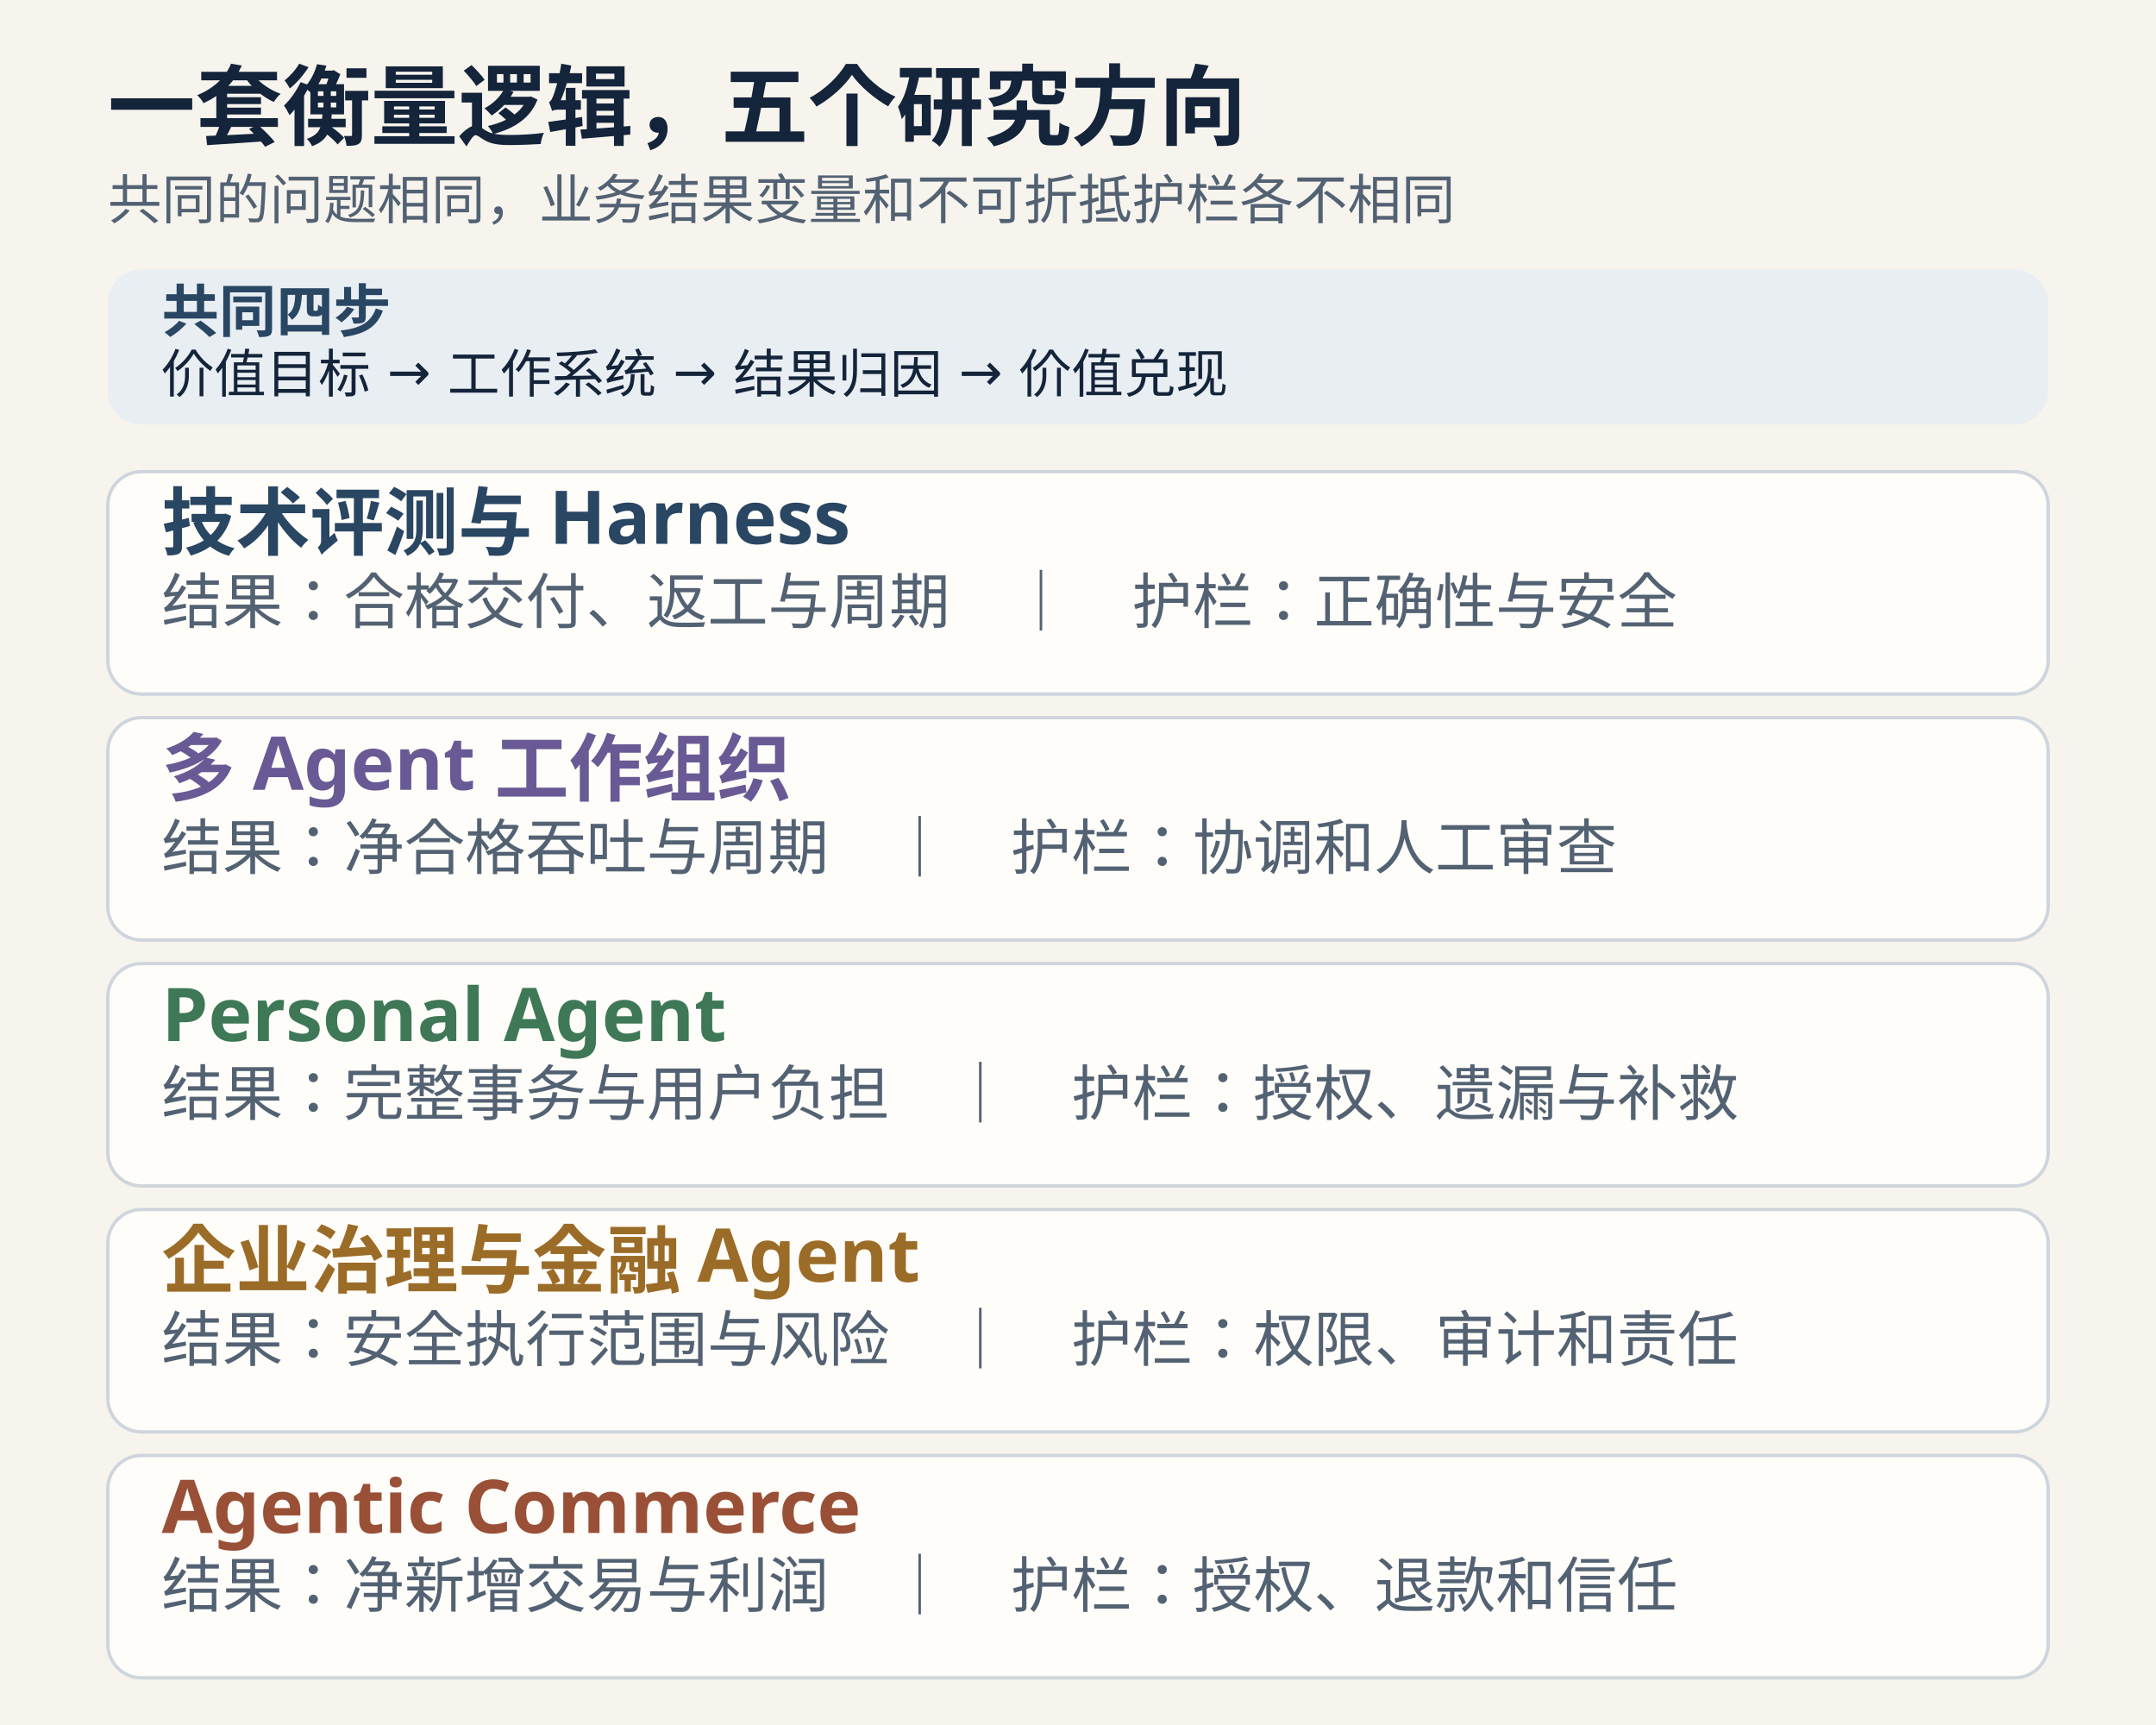
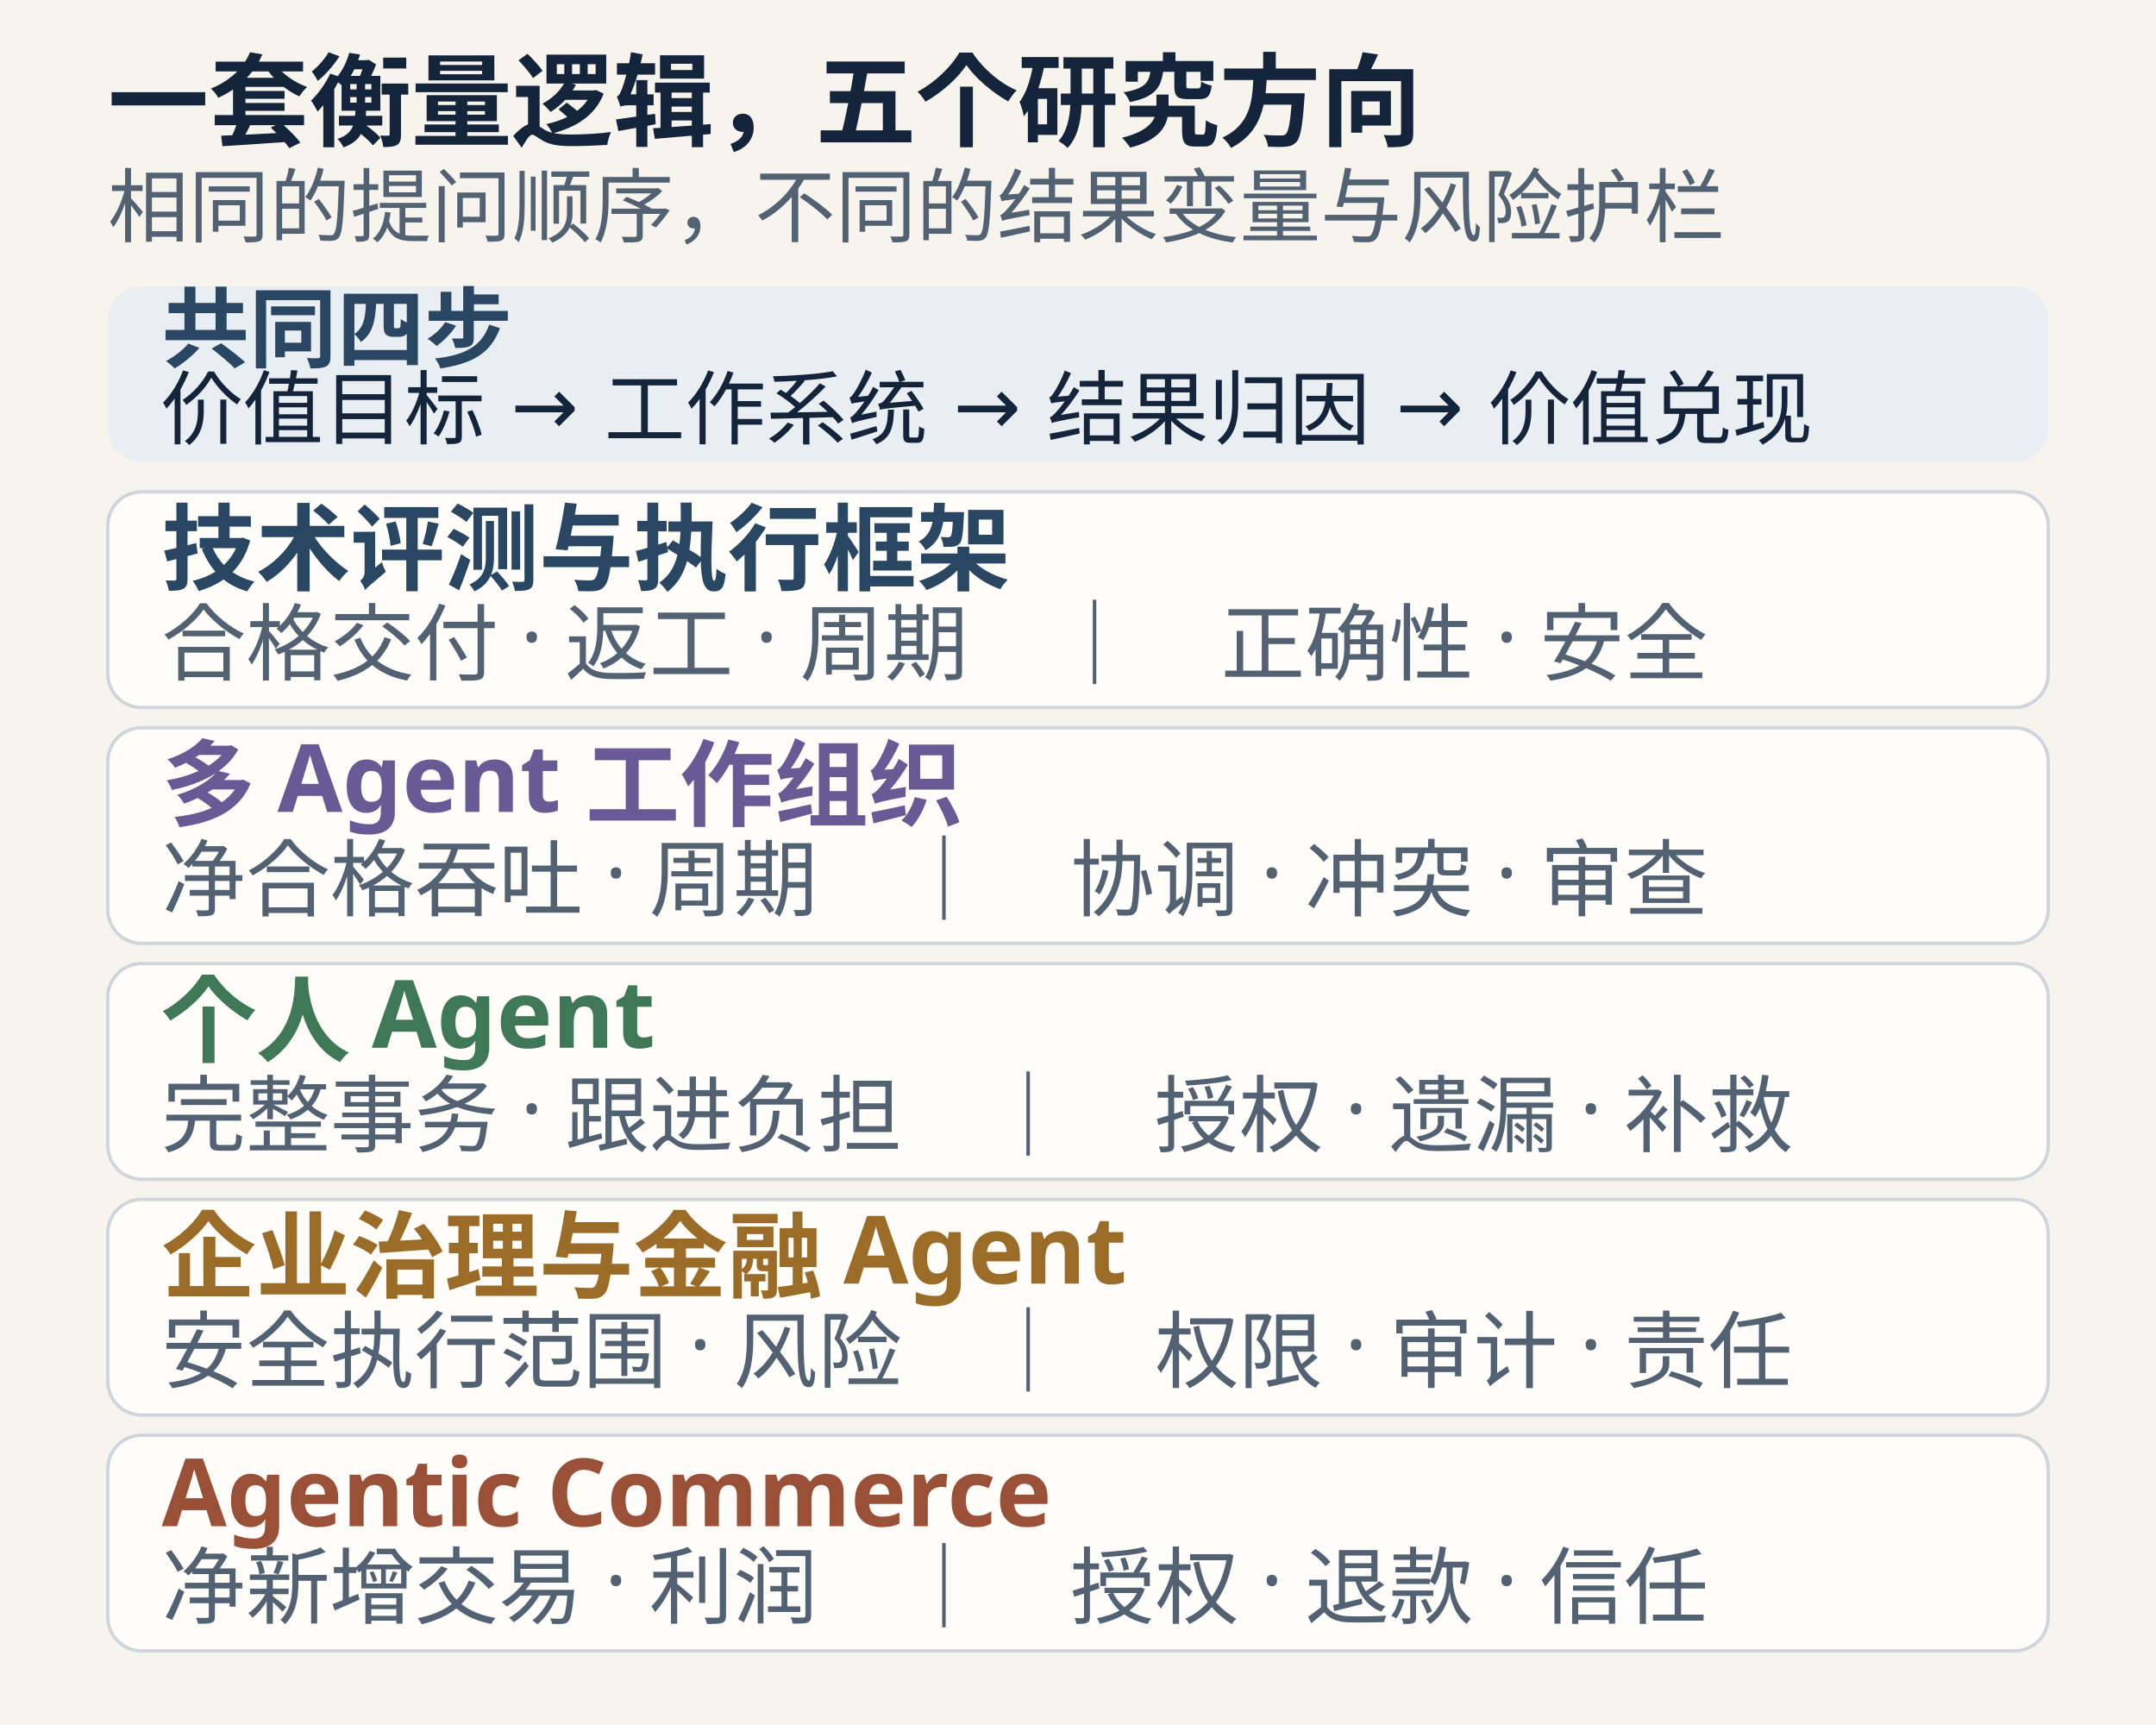
<svg xmlns="http://www.w3.org/2000/svg" width="1280" height="1024" viewBox="0 0 1280 1024" role="img" aria-labelledby="title desc">
  <rect width="1280" height="1024" fill="#f7f4ee" />
-   <text x="64" y="82" fill="#14243a" font-size="52" font-weight="700" font-family="Noto Sans SC, PingFang SC, Microsoft YaHei, sans-serif">一套衡量逻辑，五个研究方向</text>
-   <text x="64" y="130" fill="#536273" font-size="32" font-family="Noto Sans SC, PingFang SC, Microsoft YaHei, sans-serif">共同的问题相同，业务结果变量和不可折抵护栏各不相同</text>
-   <rect x="64" y="160" width="1152" height="92" rx="20" fill="#e9eef3" />
-   <text x="96" y="197" fill="#294663" font-size="34" font-weight="700" font-family="Noto Sans SC, PingFang SC, Microsoft YaHei, sans-serif">共同四步</text>
-   <text x="96" y="233" fill="#14243a" font-size="31" font-family="Noto Sans SC, PingFang SC, Microsoft YaHei, sans-serif">价值目标 → 工作系统 → 结果归因 → 价值兑现</text>
+   <text x="64" y="82" fill="#14243a" font-size="60" font-weight="700" font-family="Noto Sans SC, PingFang SC, Microsoft YaHei, sans-serif">一套衡量逻辑，五个研究方向</text>
+   <text x="64" y="140" fill="#536273" font-size="48" font-family="Noto Sans SC, PingFang SC, Microsoft YaHei, sans-serif">相同的提问顺序，不同的结果变量与风险护栏</text>
+   <rect x="64" y="170" width="1152" height="104" rx="20" fill="#e9eef3" />
+   <text x="96" y="214" fill="#294663" font-size="52" font-weight="700" font-family="Noto Sans SC, PingFang SC, Microsoft YaHei, sans-serif">共同四步</text>
+   <text x="96" y="260" fill="#14243a" font-size="48" font-family="Noto Sans SC, PingFang SC, Microsoft YaHei, sans-serif">价值目标 → 工作系统 → 结果归因 → 价值兑现</text>
  <g font-family="Noto Sans SC, PingFang SC, Microsoft YaHei, sans-serif">
-     <rect x="64" y="280" width="1152" height="132" rx="20" fill="#fffdf9" stroke="#cfd5dc" stroke-width="2" />
-     <text x="96" y="326" fill="#294663" font-size="44" font-weight="700">技术评测与 Harness</text>
-     <text x="96" y="370" fill="#536273" font-size="36">结果：合格交付、返工与周期　｜　护栏：正确性与安全</text>
-     <rect x="64" y="426" width="1152" height="132" rx="20" fill="#fffdf9" stroke="#cfd5dc" stroke-width="2" />
-     <text x="96" y="472" fill="#695a95" font-size="44" font-weight="700">多 Agent 工作组织</text>
-     <text x="96" y="516" fill="#536273" font-size="36">结果：净合格吞吐与周期　｜　护栏：协调和人工审查</text>
-     <rect x="64" y="572" width="1152" height="132" rx="20" fill="#fffdf9" stroke="#cfd5dc" stroke-width="2" />
-     <text x="96" y="618" fill="#3e7857" font-size="44" font-weight="700">Personal Agent</text>
-     <text x="96" y="662" fill="#536273" font-size="36">结果：完整事务与用户负担　｜　护栏：授权、遗漏与补救</text>
-     <rect x="64" y="718" width="1152" height="132" rx="20" fill="#fffdf9" stroke="#cfd5dc" stroke-width="2" />
-     <text x="96" y="764" fill="#9b6c27" font-size="44" font-weight="700">企业治理与金融 Agent</text>
-     <text x="96" y="808" fill="#536273" font-size="36">结果：安全执行范围与风险　｜　护栏：权限、审计和责任</text>
-     <rect x="64" y="864" width="1152" height="132" rx="20" fill="#fffdf9" stroke="#cfd5dc" stroke-width="2" />
-     <text x="96" y="910" fill="#9a4f37" font-size="44" font-weight="700">Agentic Commerce</text>
-     <text x="96" y="954" fill="#536273" font-size="36">结果：净新增交易与利润　｜　护栏：授权、退款和信任</text>
+     <rect x="64" y="292" width="1152" height="128" rx="20" fill="#fffdf9" stroke="#cfd5dc" stroke-width="2" />
+     <text x="96" y="346" fill="#294663" font-size="56" font-weight="700">技术评测与执行框架</text>
+     <text x="96" y="400" fill="#536273" font-size="50">合格交付 · 返工 · 周期　｜　正确性 · 安全</text>
+     <rect x="64" y="432" width="1152" height="128" rx="20" fill="#fffdf9" stroke="#cfd5dc" stroke-width="2" />
+     <text x="96" y="486" fill="#695a95" font-size="56" font-weight="700">多 Agent 工作组织</text>
+     <text x="96" y="540" fill="#536273" font-size="50">净合格吞吐 · 周期　｜　协调 · 冲突 · 审查</text>
+     <rect x="64" y="572" width="1152" height="128" rx="20" fill="#fffdf9" stroke="#cfd5dc" stroke-width="2" />
+     <text x="96" y="626" fill="#3e7857" font-size="56" font-weight="700">个人 Agent</text>
+     <text x="96" y="680" fill="#536273" font-size="50">完整事务 · 跟进负担　｜　授权 · 遗漏 · 补救</text>
+     <rect x="64" y="712" width="1152" height="128" rx="20" fill="#fffdf9" stroke="#cfd5dc" stroke-width="2" />
+     <text x="96" y="766" fill="#9b6c27" font-size="56" font-weight="700">企业治理与金融 Agent</text>
+     <text x="96" y="820" fill="#536273" font-size="50">安全执行范围 · 风险　｜　权限 · 审计 · 责任</text>
+     <rect x="64" y="852" width="1152" height="128" rx="20" fill="#fffdf9" stroke="#cfd5dc" stroke-width="2" />
+     <text x="96" y="906" fill="#9a4f37" font-size="56" font-weight="700">Agentic Commerce</text>
+     <text x="96" y="960" fill="#536273" font-size="50">净新增交易 · 利润　｜　授权 · 退款 · 信任</text>
  </g>
</svg>
